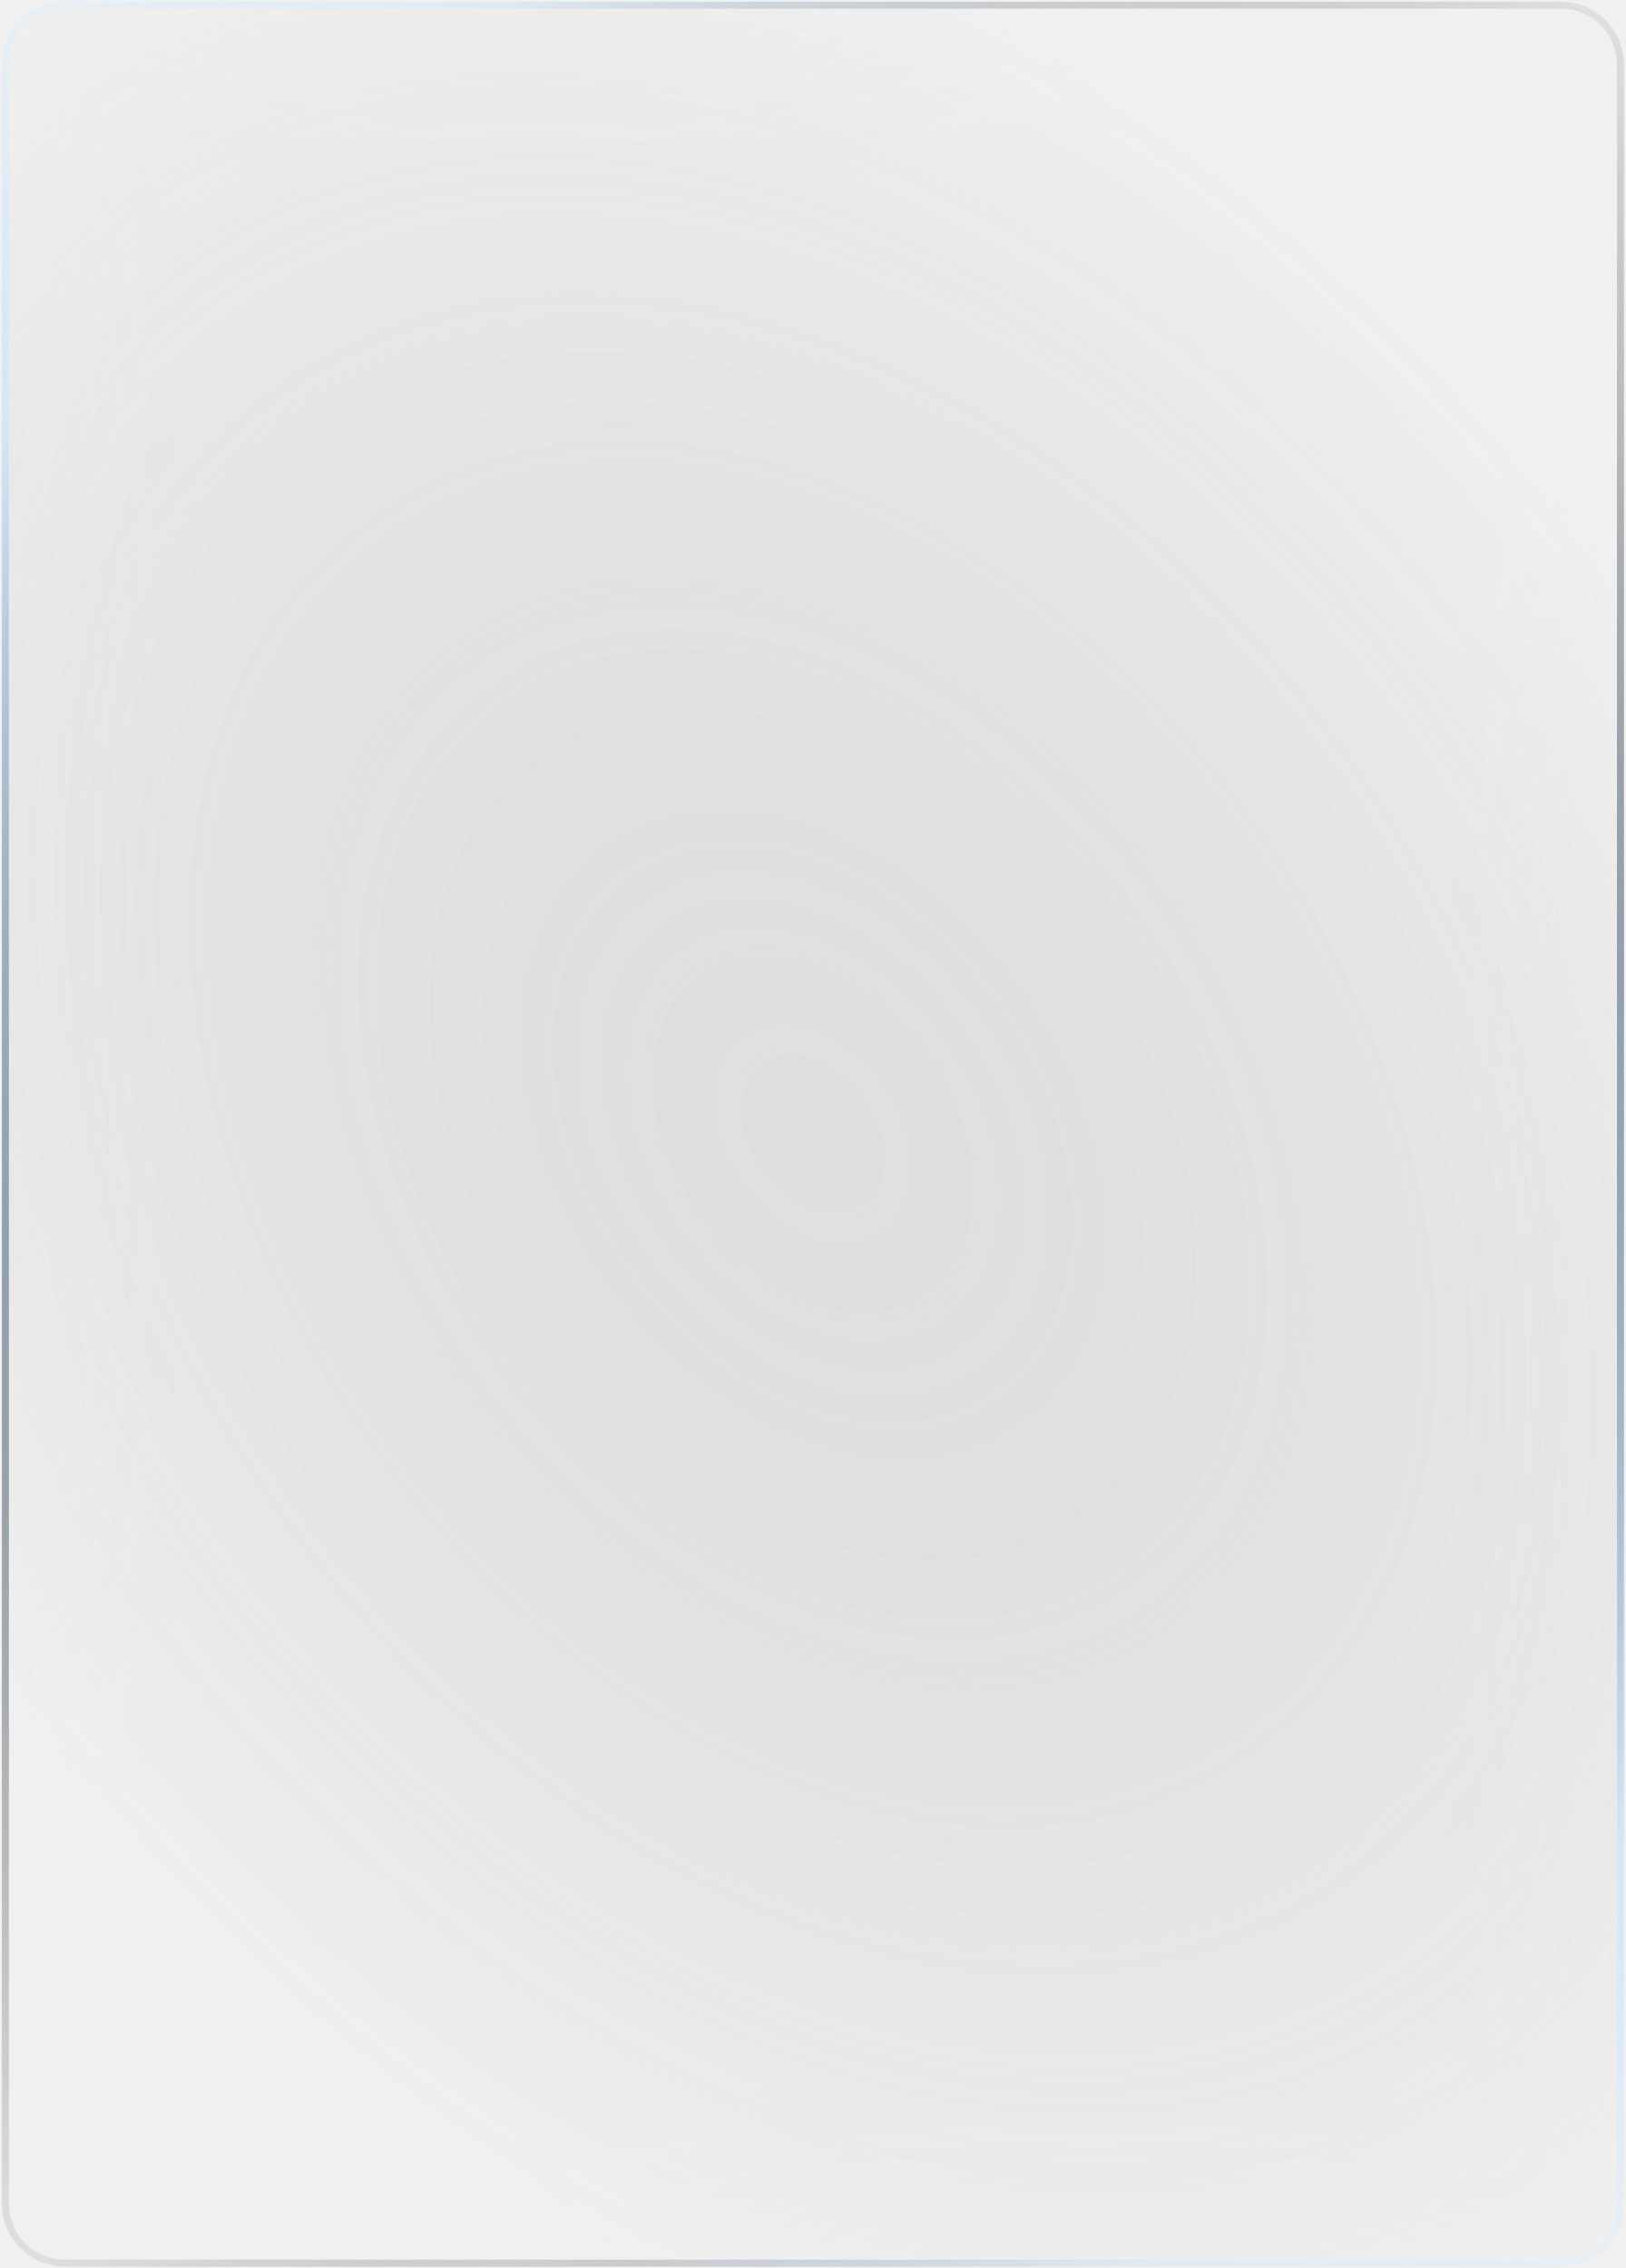
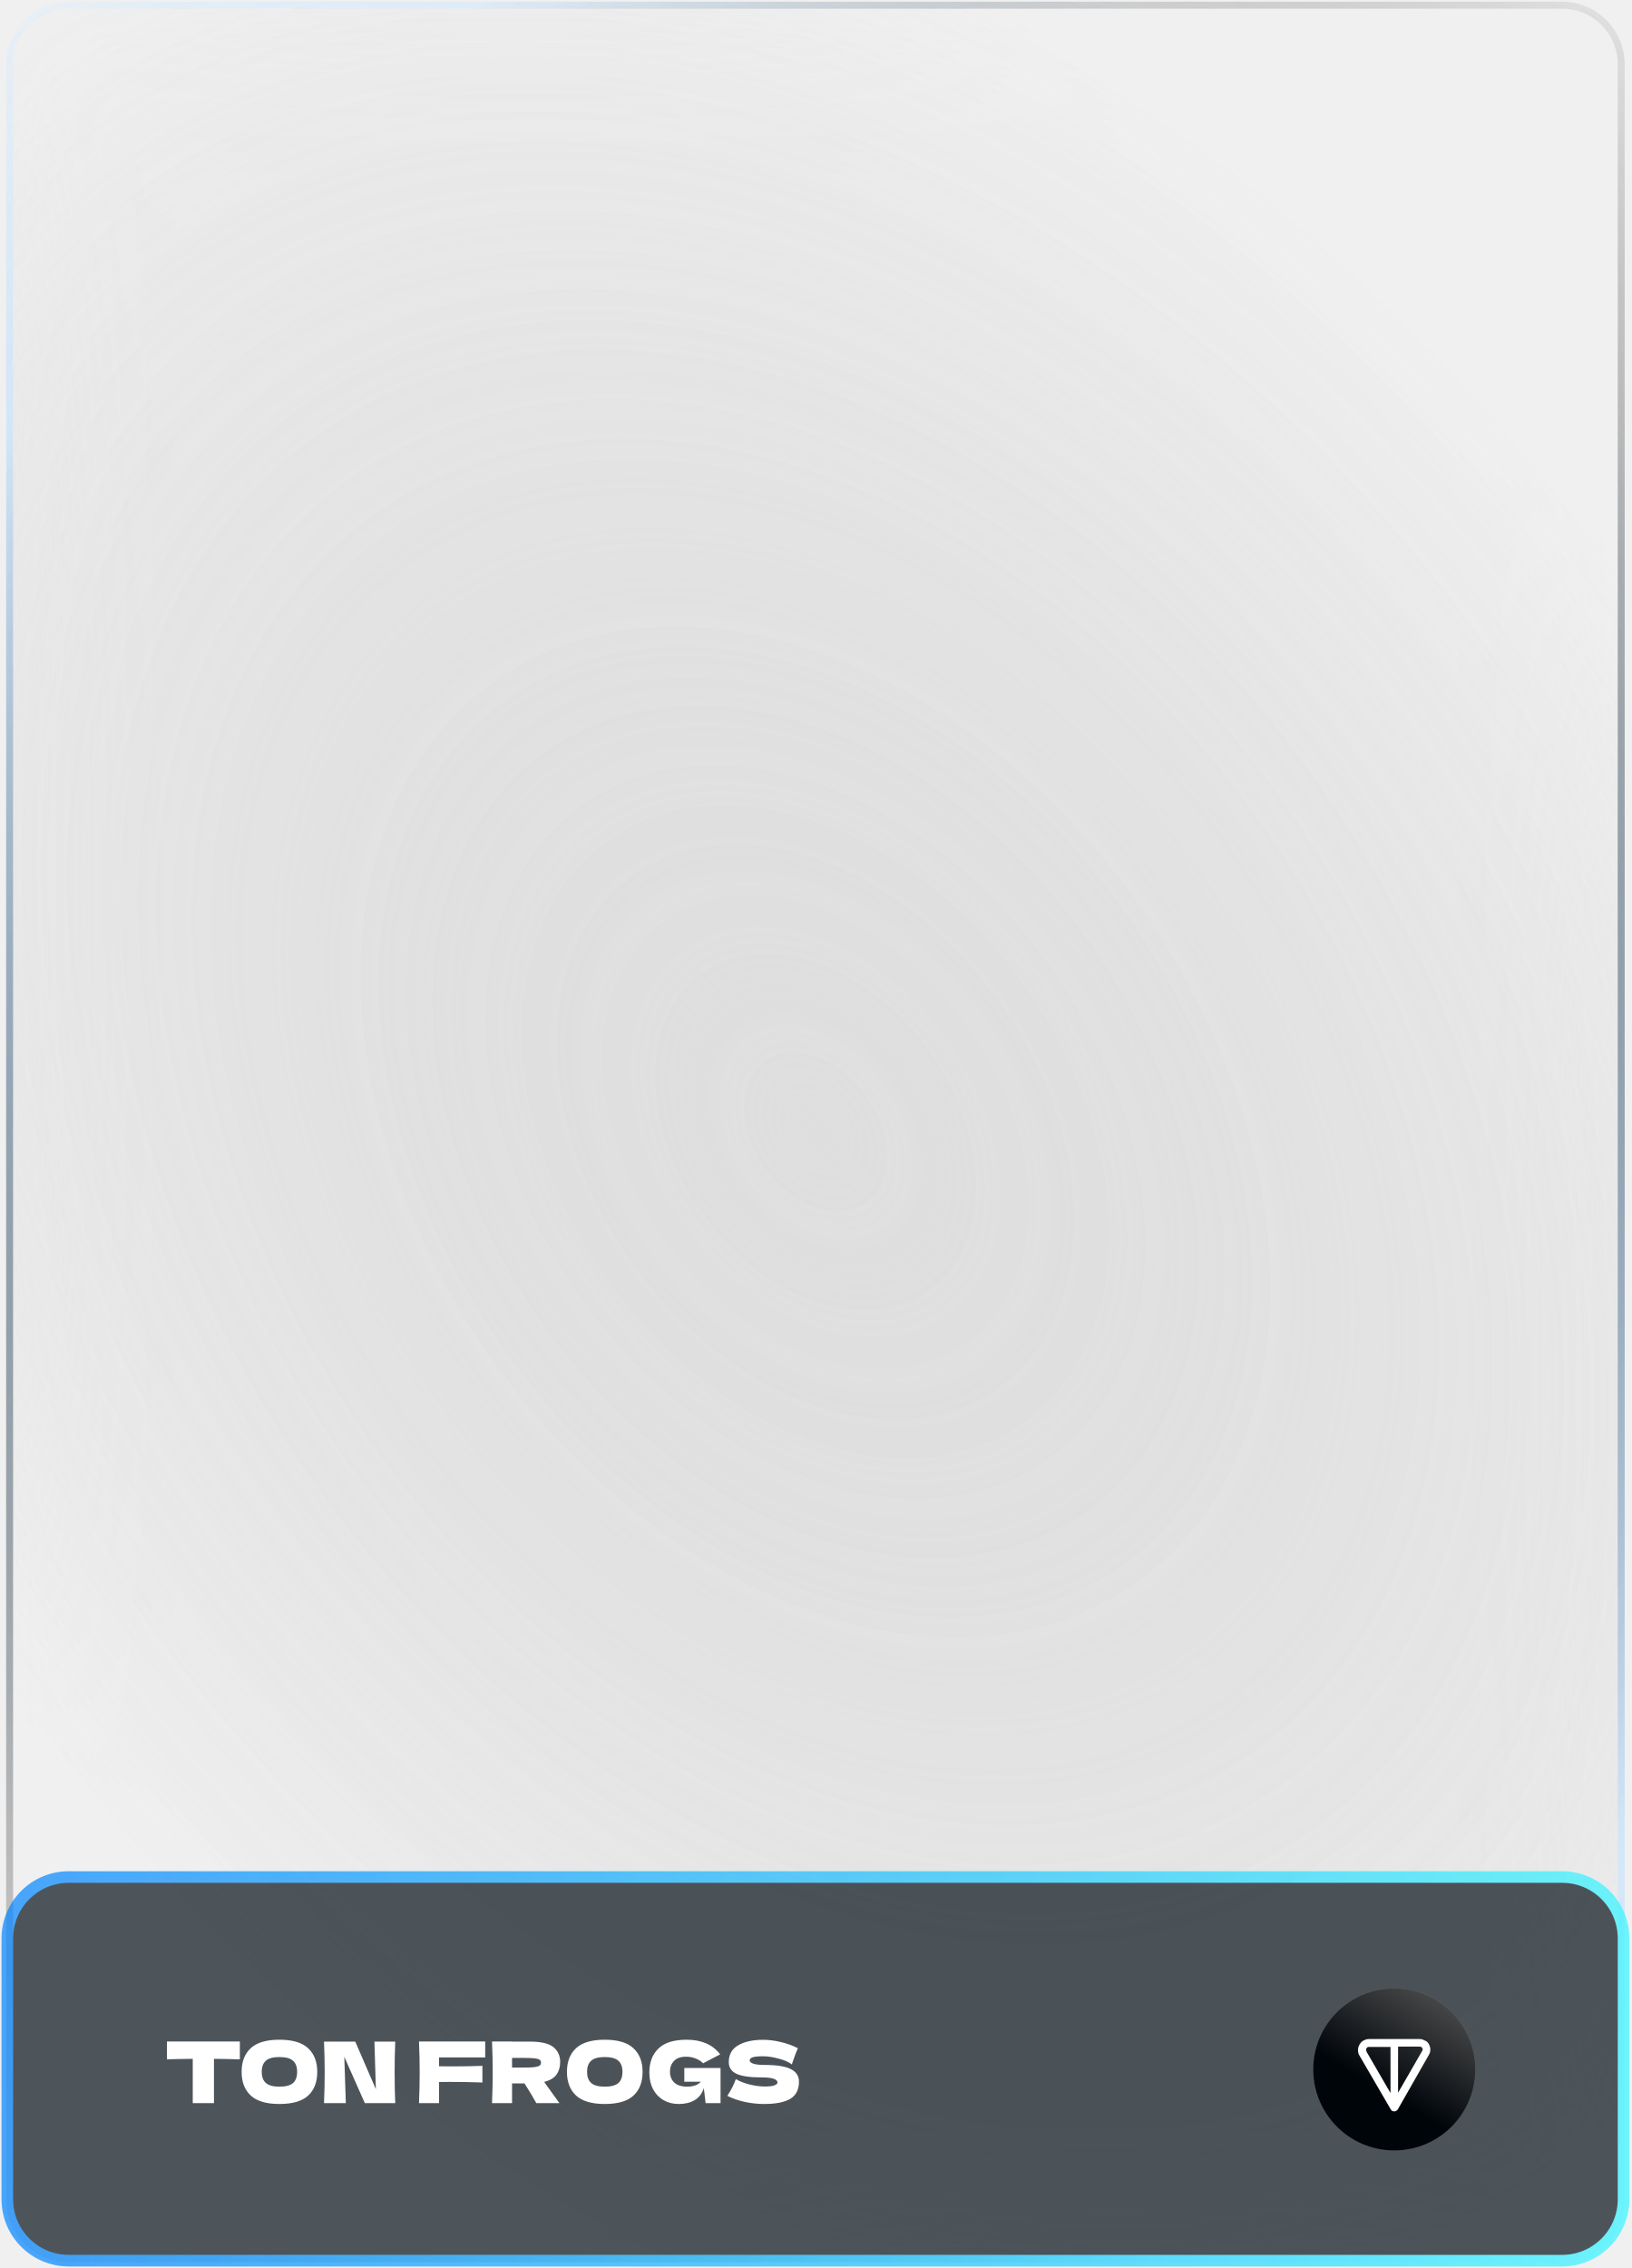
- <svg xmlns="http://www.w3.org/2000/svg" width="372" height="519" viewBox="0 0 372 519" fill="none">
-   <g filter="url(#filter0_b_429_323)">
-     <rect x="2.033" y="1.992" width="367.923" height="515.093" rx="12.756" fill="url(#paint0_diamond_429_323)" fill-opacity="0.5" />
-     <rect x="1.236" y="1.195" width="369.518" height="516.687" rx="13.553" stroke="url(#paint1_radial_429_323)" stroke-width="1.595" />
-     <rect x="1.236" y="1.195" width="369.518" height="516.687" rx="13.553" stroke="url(#paint2_radial_429_323)" stroke-opacity="0.5" stroke-width="1.595" />
-     <rect x="1.236" y="1.195" width="369.518" height="516.687" rx="13.553" stroke="url(#paint3_radial_429_323)" stroke-width="1.595" />
+ <svg xmlns="http://www.w3.org/2000/svg" width="374" height="520" viewBox="0 0 374 520" fill="none">
+   <g filter="url(#filter0_b_429_322)">
+     <rect x="3" y="1.99" width="367.923" height="515.093" rx="12.756" fill="url(#paint0_diamond_429_322)" fill-opacity="0.5" />
+     <rect x="2.203" y="1.193" width="369.518" height="516.687" rx="13.553" stroke="url(#paint1_radial_429_322)" stroke-width="1.595" />
+     <rect x="2.203" y="1.193" width="369.518" height="516.687" rx="13.553" stroke="url(#paint2_radial_429_322)" stroke-opacity="0.5" stroke-width="1.595" />
+     <rect x="2.203" y="1.193" width="369.518" height="516.687" rx="13.553" stroke="url(#paint3_radial_429_322)" stroke-width="1.595" />
  </g>
+   <rect opacity="0.7" x="372.253" y="518.32" width="370.577" height="87.959" rx="14.083" transform="rotate(-180 372.253 518.32)" fill="#08121A" stroke="url(#paint4_linear_429_322)" stroke-width="2.654" />
+   <path d="M54.995 472.158C52.958 472.093 50.98 472.054 49.059 472.041V482.199H44.194V472.041C42.261 472.054 40.289 472.093 38.278 472.158V468.071H54.995V472.158ZM64.061 482.394C61.09 482.394 58.904 481.752 57.503 480.467C56.102 479.17 55.401 477.354 55.401 475.018C55.401 472.709 56.095 470.906 57.483 469.608C58.885 468.311 61.077 467.662 64.061 467.662C67.058 467.662 69.251 468.311 70.639 469.608C72.04 470.906 72.74 472.709 72.74 475.018C72.74 477.367 72.046 479.183 70.658 480.467C69.27 481.752 67.071 482.394 64.061 482.394ZM64.061 478.424C65.501 478.424 66.539 478.151 67.175 477.607C67.81 477.049 68.128 476.186 68.128 475.018C68.128 473.877 67.81 473.027 67.175 472.469C66.539 471.911 65.501 471.632 64.061 471.632C62.634 471.632 61.603 471.911 60.967 472.469C60.331 473.027 60.013 473.877 60.013 475.018C60.013 476.173 60.331 477.029 60.967 477.587C61.603 478.145 62.634 478.424 64.061 478.424ZM90.619 468.09C90.528 470.283 90.482 472.631 90.482 475.135C90.482 477.652 90.528 480.007 90.619 482.199H83.652L78.942 471.574L79.293 482.199H74.291C74.395 479.682 74.447 477.328 74.447 475.135C74.447 472.956 74.395 470.607 74.291 468.09H81.453L86.182 479.008L85.851 468.09H90.619ZM111.249 471.71H100.663V473.753C101.324 473.766 102.317 473.773 103.64 473.773C105.924 473.773 108.246 473.734 110.607 473.656V477.47C108.246 477.38 105.755 477.334 103.134 477.334C102.045 477.334 101.221 477.341 100.663 477.354V482.199H96.07C96.174 479.682 96.226 477.328 96.226 475.135C96.226 472.943 96.174 470.588 96.07 468.071H111.249V471.71ZM128.44 472.78C128.44 473.909 128.161 474.863 127.603 475.641C127.058 476.42 126.117 476.984 124.781 477.334C124.937 477.542 125.047 477.704 125.112 477.821L128.264 482.199H122.971C122.4 481.135 121.499 479.63 120.266 477.684H117.406V482.199H112.813C112.917 479.682 112.969 477.328 112.969 475.135C112.969 472.943 112.917 470.588 112.813 468.071H117.406V468.09H121.395C124.016 468.09 125.845 468.512 126.883 469.355C127.921 470.199 128.44 471.34 128.44 472.78ZM117.406 471.827V474.045H120.033C121.135 474.045 121.966 474.013 122.524 473.948C123.094 473.87 123.49 473.753 123.711 473.598C123.931 473.442 124.042 473.215 124.042 472.917C124.042 472.631 123.938 472.411 123.73 472.255C123.523 472.099 123.133 471.989 122.563 471.924C121.992 471.859 121.148 471.827 120.033 471.827H117.406ZM138.653 482.394C135.682 482.394 133.496 481.752 132.094 480.467C130.693 479.17 129.993 477.354 129.993 475.018C129.993 472.709 130.687 470.906 132.075 469.608C133.476 468.311 135.669 467.662 138.653 467.662C141.649 467.662 143.842 468.311 145.23 469.608C146.631 470.906 147.332 472.709 147.332 475.018C147.332 477.367 146.638 479.183 145.25 480.467C143.861 481.752 141.662 482.394 138.653 482.394ZM138.653 478.424C140.093 478.424 141.13 478.151 141.766 477.607C142.402 477.049 142.72 476.186 142.72 475.018C142.72 473.877 142.402 473.027 141.766 472.469C141.13 471.911 140.093 471.632 138.653 471.632C137.225 471.632 136.194 471.911 135.558 472.469C134.923 473.027 134.605 473.877 134.605 475.018C134.605 476.173 134.923 477.029 135.558 477.587C136.194 478.145 137.225 478.424 138.653 478.424ZM156.901 474.143H165.21V482.199H161.785L161.376 478.755C160.987 479.987 160.293 480.902 159.294 481.499C158.295 482.095 157.076 482.394 155.636 482.394C154.325 482.394 153.158 482.102 152.133 481.518C151.121 480.934 150.323 480.098 149.739 479.008C149.168 477.918 148.883 476.647 148.883 475.194C148.883 472.871 149.577 471.035 150.965 469.686C152.353 468.337 154.513 467.662 157.445 467.662C159.119 467.662 160.592 467.935 161.863 468.48C163.147 469.025 164.237 469.868 165.132 471.01C164.548 471.308 163.407 471.905 161.707 472.8L161.221 473.072C160.715 472.566 160.124 472.19 159.45 471.944C158.775 471.684 158.062 471.554 157.309 471.554C156.064 471.554 155.136 471.885 154.526 472.547C153.917 473.196 153.612 474 153.612 474.96C153.612 475.998 153.936 476.835 154.585 477.47C155.246 478.106 156.252 478.424 157.601 478.424C158.185 478.424 158.749 478.34 159.294 478.171C159.852 478.002 160.319 477.71 160.695 477.295H156.901V474.143ZM166.766 480.526C167.207 479.864 167.57 479.248 167.856 478.677C168.154 478.106 168.439 477.444 168.712 476.692C169.633 477.224 170.703 477.639 171.923 477.937C173.142 478.236 174.278 478.385 175.328 478.385C176.405 478.385 177.164 478.294 177.605 478.113C178.046 477.918 178.267 477.71 178.267 477.49C178.267 476.698 177.06 476.303 174.647 476.303C172.001 476.303 170.081 476.03 168.887 475.485C167.693 474.928 167.097 474.032 167.097 472.8C167.097 471.048 167.823 469.758 169.276 468.927C170.729 468.097 172.617 467.682 174.939 467.682C176.288 467.682 177.67 467.857 179.084 468.207C180.511 468.545 181.796 469.012 182.937 469.608C182.561 470.465 182.165 471.509 181.75 472.742C181.672 473.001 181.608 473.196 181.556 473.325C180.894 472.793 179.895 472.352 178.559 472.002C177.223 471.639 176.042 471.457 175.017 471.457C173.785 471.457 172.954 471.541 172.526 471.71C172.098 471.866 171.884 472.099 171.884 472.411C171.884 472.722 172.176 472.975 172.76 473.17C173.356 473.351 174.213 473.442 175.328 473.442C178.079 473.442 180.077 473.76 181.322 474.396C182.568 475.018 183.19 475.978 183.19 477.276C183.19 479.092 182.529 480.402 181.205 481.207C179.882 481.998 177.878 482.394 175.192 482.394C173.752 482.394 172.286 482.238 170.794 481.927C169.302 481.602 167.959 481.135 166.766 480.526Z" fill="white" />
+   <g filter="url(#filter1_b_429_322)">
+     <rect x="338.25" y="493.044" width="37.151" height="37.151" rx="18.576" transform="rotate(180 338.25 493.044)" fill="url(#paint5_linear_429_322)" />
+   </g>
+   <path fill-rule="evenodd" clip-rule="evenodd" d="M325.332 467.503H313.974C313.54 467.503 313.178 467.575 312.744 467.793C312.238 468.01 311.948 468.372 311.804 468.662C311.804 468.662 311.804 468.734 311.731 468.734C311.514 469.096 311.37 469.531 311.37 470.038C311.37 470.472 311.442 470.907 311.731 471.341L318.893 483.654C319.038 483.944 319.327 484.088 319.689 484.088C319.978 484.088 320.268 483.944 320.485 483.654L327.502 471.341C327.647 471.052 327.936 470.69 327.936 470.11C328.009 469.603 327.864 469.169 327.647 468.734C327.43 468.3 327.068 467.937 326.562 467.793C326.128 467.503 325.621 467.503 325.332 467.503ZM320.557 469.241H325.332C325.621 469.241 325.766 469.241 325.838 469.314C325.983 469.386 326.055 469.458 326.128 469.603C326.2 469.676 326.2 469.821 326.2 469.965C326.2 470.038 326.128 470.11 325.983 470.4L320.557 479.815V469.241ZM318.821 469.241V479.888L313.323 470.4C313.251 470.255 313.251 470.11 313.251 469.965C313.251 469.821 313.251 469.676 313.323 469.603C313.395 469.531 313.395 469.458 313.468 469.458L313.54 469.386C313.685 469.314 313.829 469.314 314.046 469.314H318.821V469.241Z" fill="white" />
  <defs>
-     <filter id="filter0_b_429_323" x="-33.045" y="-33.087" width="438.08" height="585.251" filterUnits="userSpaceOnUse" color-interpolation-filters="sRGB">
+     <filter id="filter0_b_429_322" x="-32.078" y="-33.089" width="438.08" height="585.251" filterUnits="userSpaceOnUse" color-interpolation-filters="sRGB">
      <feFlood flood-opacity="0" result="BackgroundImageFix" />
      <feGaussianBlur in="BackgroundImage" stdDeviation="16.742" />
-       <feComposite in2="SourceAlpha" operator="in" result="effect1_backgroundBlur_429_323" />
-       <feBlend mode="normal" in="SourceGraphic" in2="effect1_backgroundBlur_429_323" result="shape" />
+       <feComposite in2="SourceAlpha" operator="in" result="effect1_backgroundBlur_429_322" />
+       <feBlend mode="normal" in="SourceGraphic" in2="effect1_backgroundBlur_429_322" result="shape" />
    </filter>
-     <radialGradient id="paint0_diamond_429_323" cx="0" cy="0" r="1" gradientUnits="userSpaceOnUse" gradientTransform="translate(185.995 259.539) rotate(54.4623) scale(316.5 226.071)">
+     <filter id="filter1_b_429_322" x="212.642" y="367.437" width="214.064" height="214.063" filterUnits="userSpaceOnUse" color-interpolation-filters="sRGB">
+       <feFlood flood-opacity="0" result="BackgroundImageFix" />
+       <feGaussianBlur in="BackgroundImage" stdDeviation="44.228" />
+       <feComposite in2="SourceAlpha" operator="in" result="effect1_backgroundBlur_429_322" />
+       <feBlend mode="normal" in="SourceGraphic" in2="effect1_backgroundBlur_429_322" result="shape" />
+     </filter>
+     <radialGradient id="paint0_diamond_429_322" cx="0" cy="0" r="1" gradientUnits="userSpaceOnUse" gradientTransform="translate(186.962 259.537) rotate(54.4623) scale(316.5 226.071)">
      <stop stop-color="#CDCDCD" />
      <stop offset="1" stop-color="#ABABAB" stop-opacity="0" />
    </radialGradient>
-     <radialGradient id="paint1_radial_429_323" cx="0" cy="0" r="1" gradientUnits="userSpaceOnUse" gradientTransform="translate(185.995 259.539) rotate(-123.28) scale(427.778 305.555)">
+     <radialGradient id="paint1_radial_429_322" cx="0" cy="0" r="1" gradientUnits="userSpaceOnUse" gradientTransform="translate(186.962 259.537) rotate(-123.28) scale(427.778 305.555)">
      <stop stop-color="white" />
      <stop offset="1" stop-color="white" stop-opacity="0" />
    </radialGradient>
-     <radialGradient id="paint2_radial_429_323" cx="0" cy="0" r="1" gradientUnits="userSpaceOnUse" gradientTransform="translate(185.995 259.539) rotate(50.2726) scale(345.394 246.71)">
+     <radialGradient id="paint2_radial_429_322" cx="0" cy="0" r="1" gradientUnits="userSpaceOnUse" gradientTransform="translate(186.962 259.537) rotate(50.2726) scale(345.394 246.71)">
      <stop stop-color="#0085FF" />
      <stop offset="1" stop-color="#0085FF" stop-opacity="0" />
    </radialGradient>
-     <radialGradient id="paint3_radial_429_323" cx="0" cy="0" r="1" gradientUnits="userSpaceOnUse" gradientTransform="translate(185.995 259.539) rotate(126.448) scale(339.382 242.416)">
+     <radialGradient id="paint3_radial_429_322" cx="0" cy="0" r="1" gradientUnits="userSpaceOnUse" gradientTransform="translate(186.962 259.537) rotate(126.448) scale(339.382 242.416)">
      <stop stop-color="#151515" />
      <stop offset="1" stop-color="#151515" stop-opacity="0" />
    </radialGradient>
+     <linearGradient id="paint4_linear_429_322" x1="738.849" y1="559.646" x2="370.926" y2="559.646" gradientUnits="userSpaceOnUse">
+       <stop stop-color="#0085FF" />
+       <stop offset="1" stop-color="#36F5FF" />
+     </linearGradient>
+     <linearGradient id="paint5_linear_429_322" x1="360.309" y1="506.976" x2="346.377" y2="530.195" gradientUnits="userSpaceOnUse">
+       <stop stop-color="#00050A" />
+       <stop offset="1" stop-color="#4D4D4D" />
+     </linearGradient>
  </defs>
</svg>
